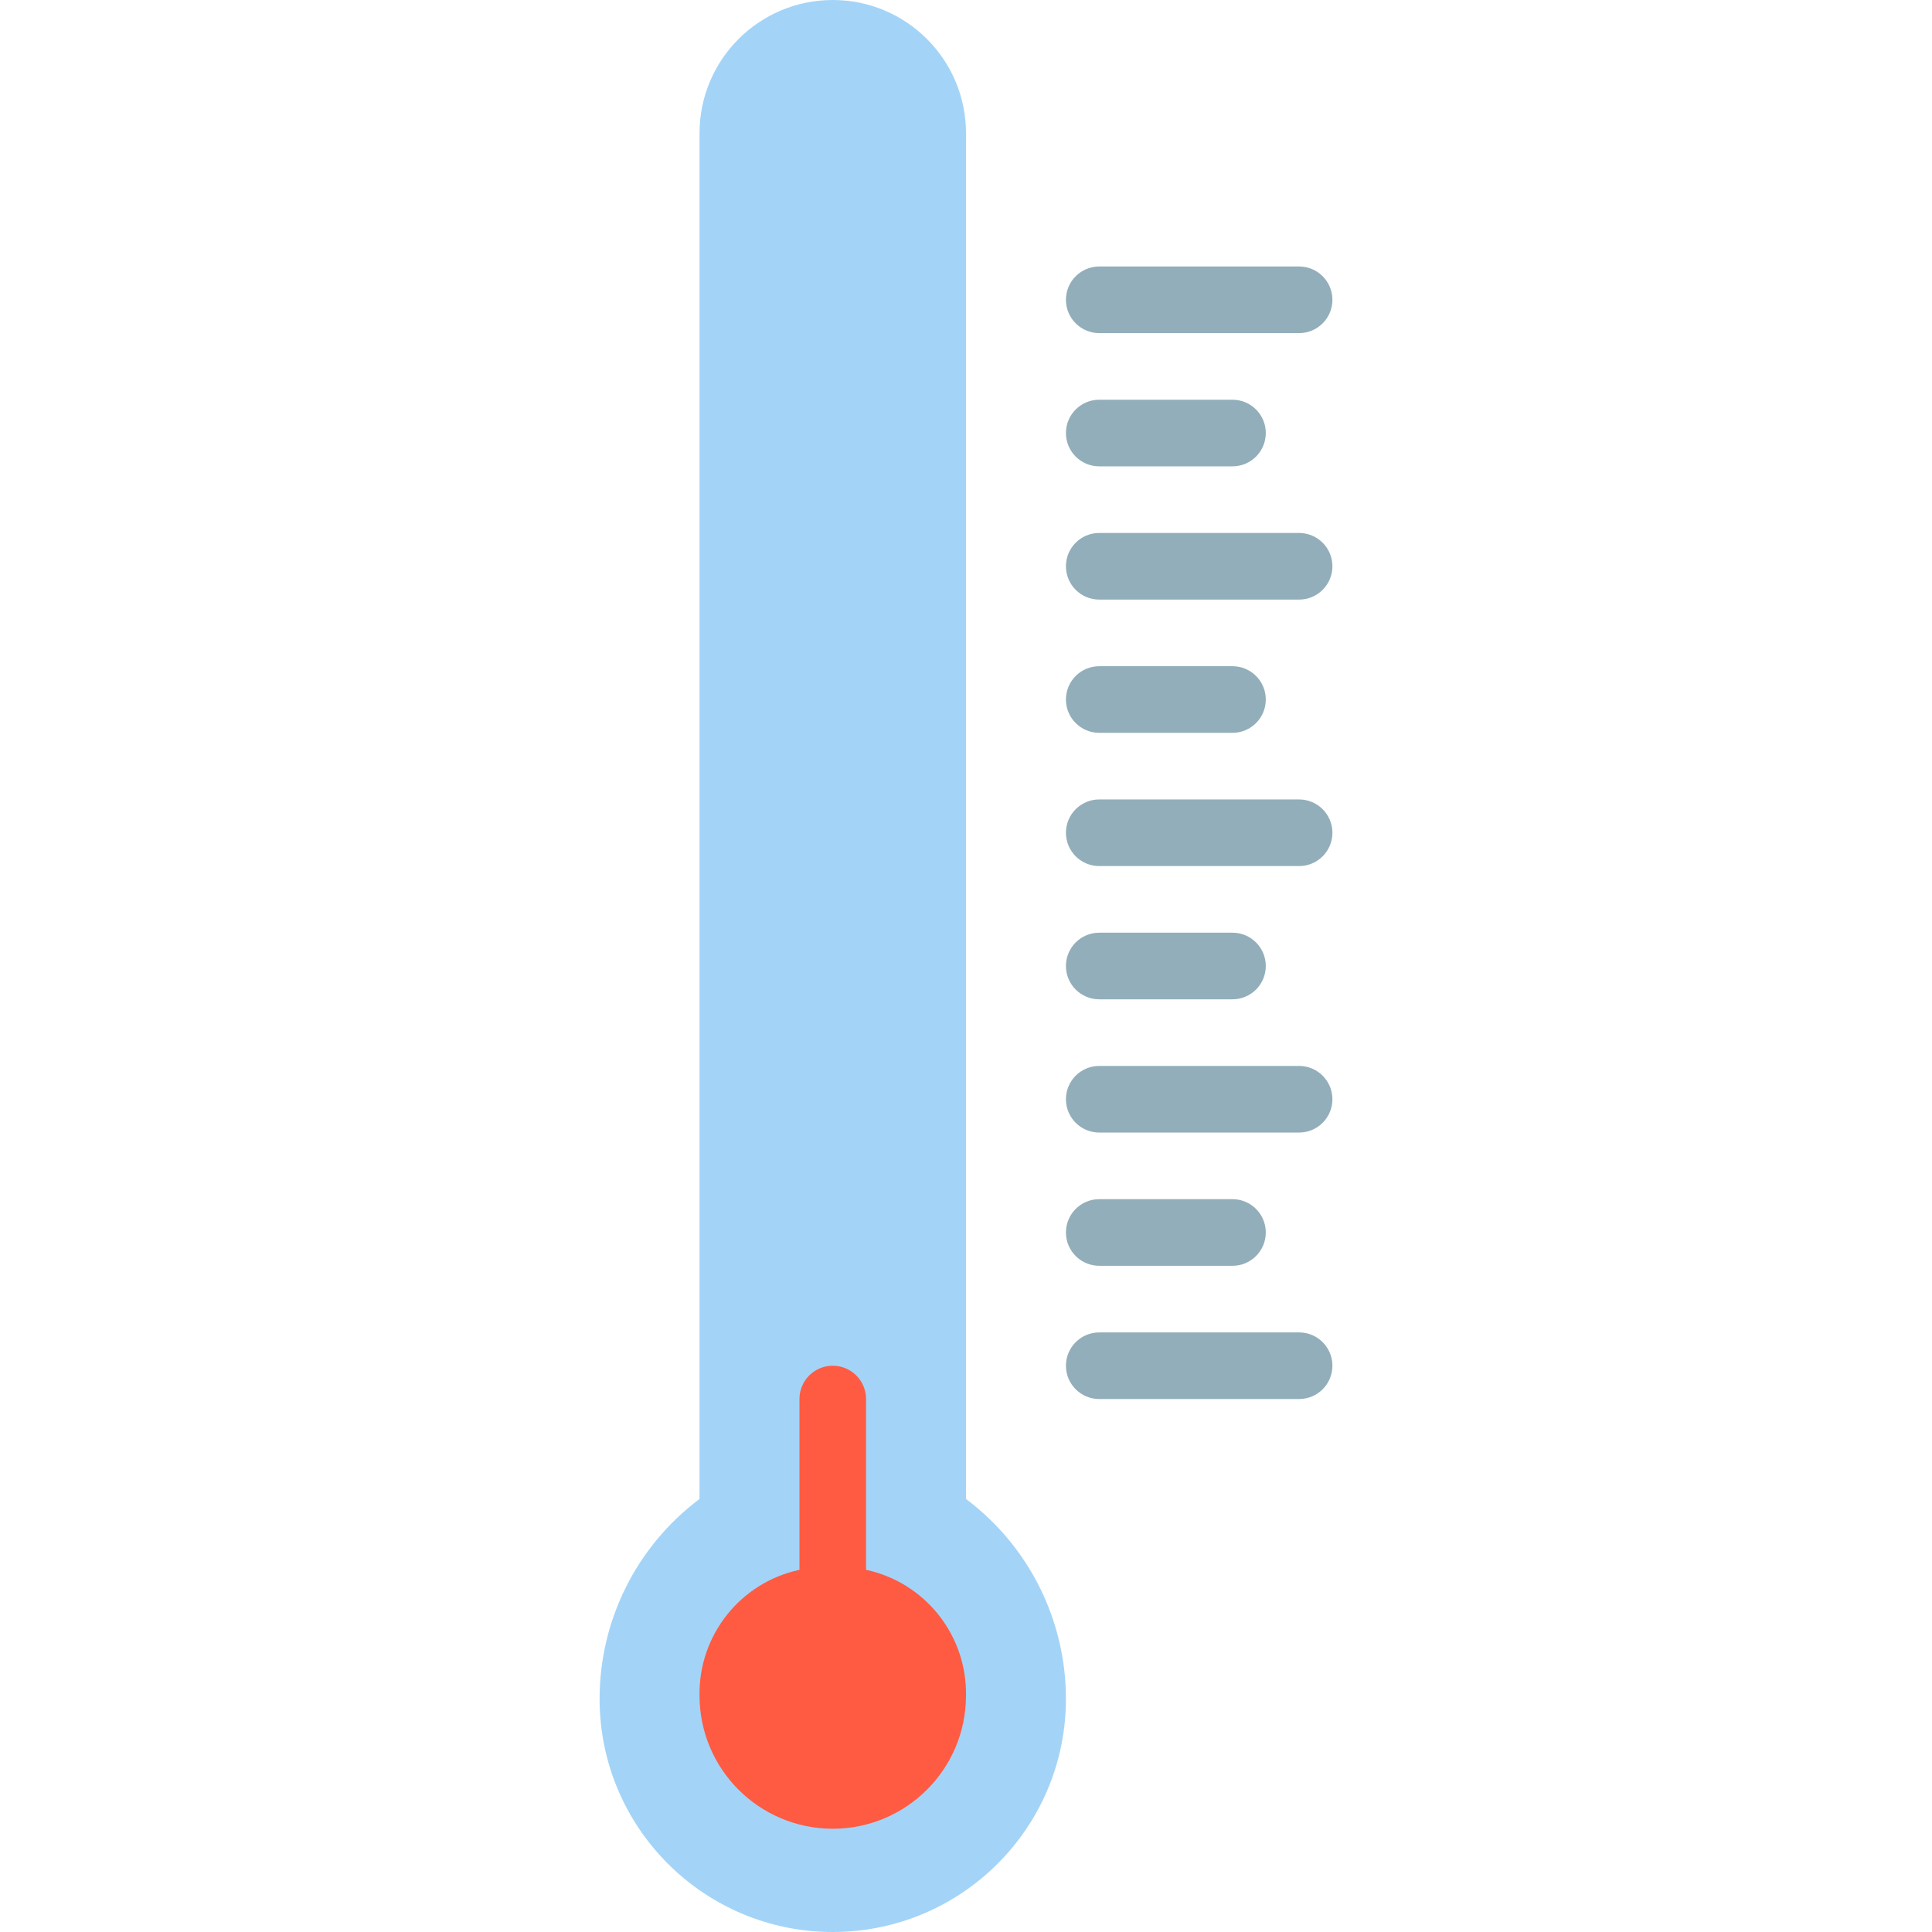
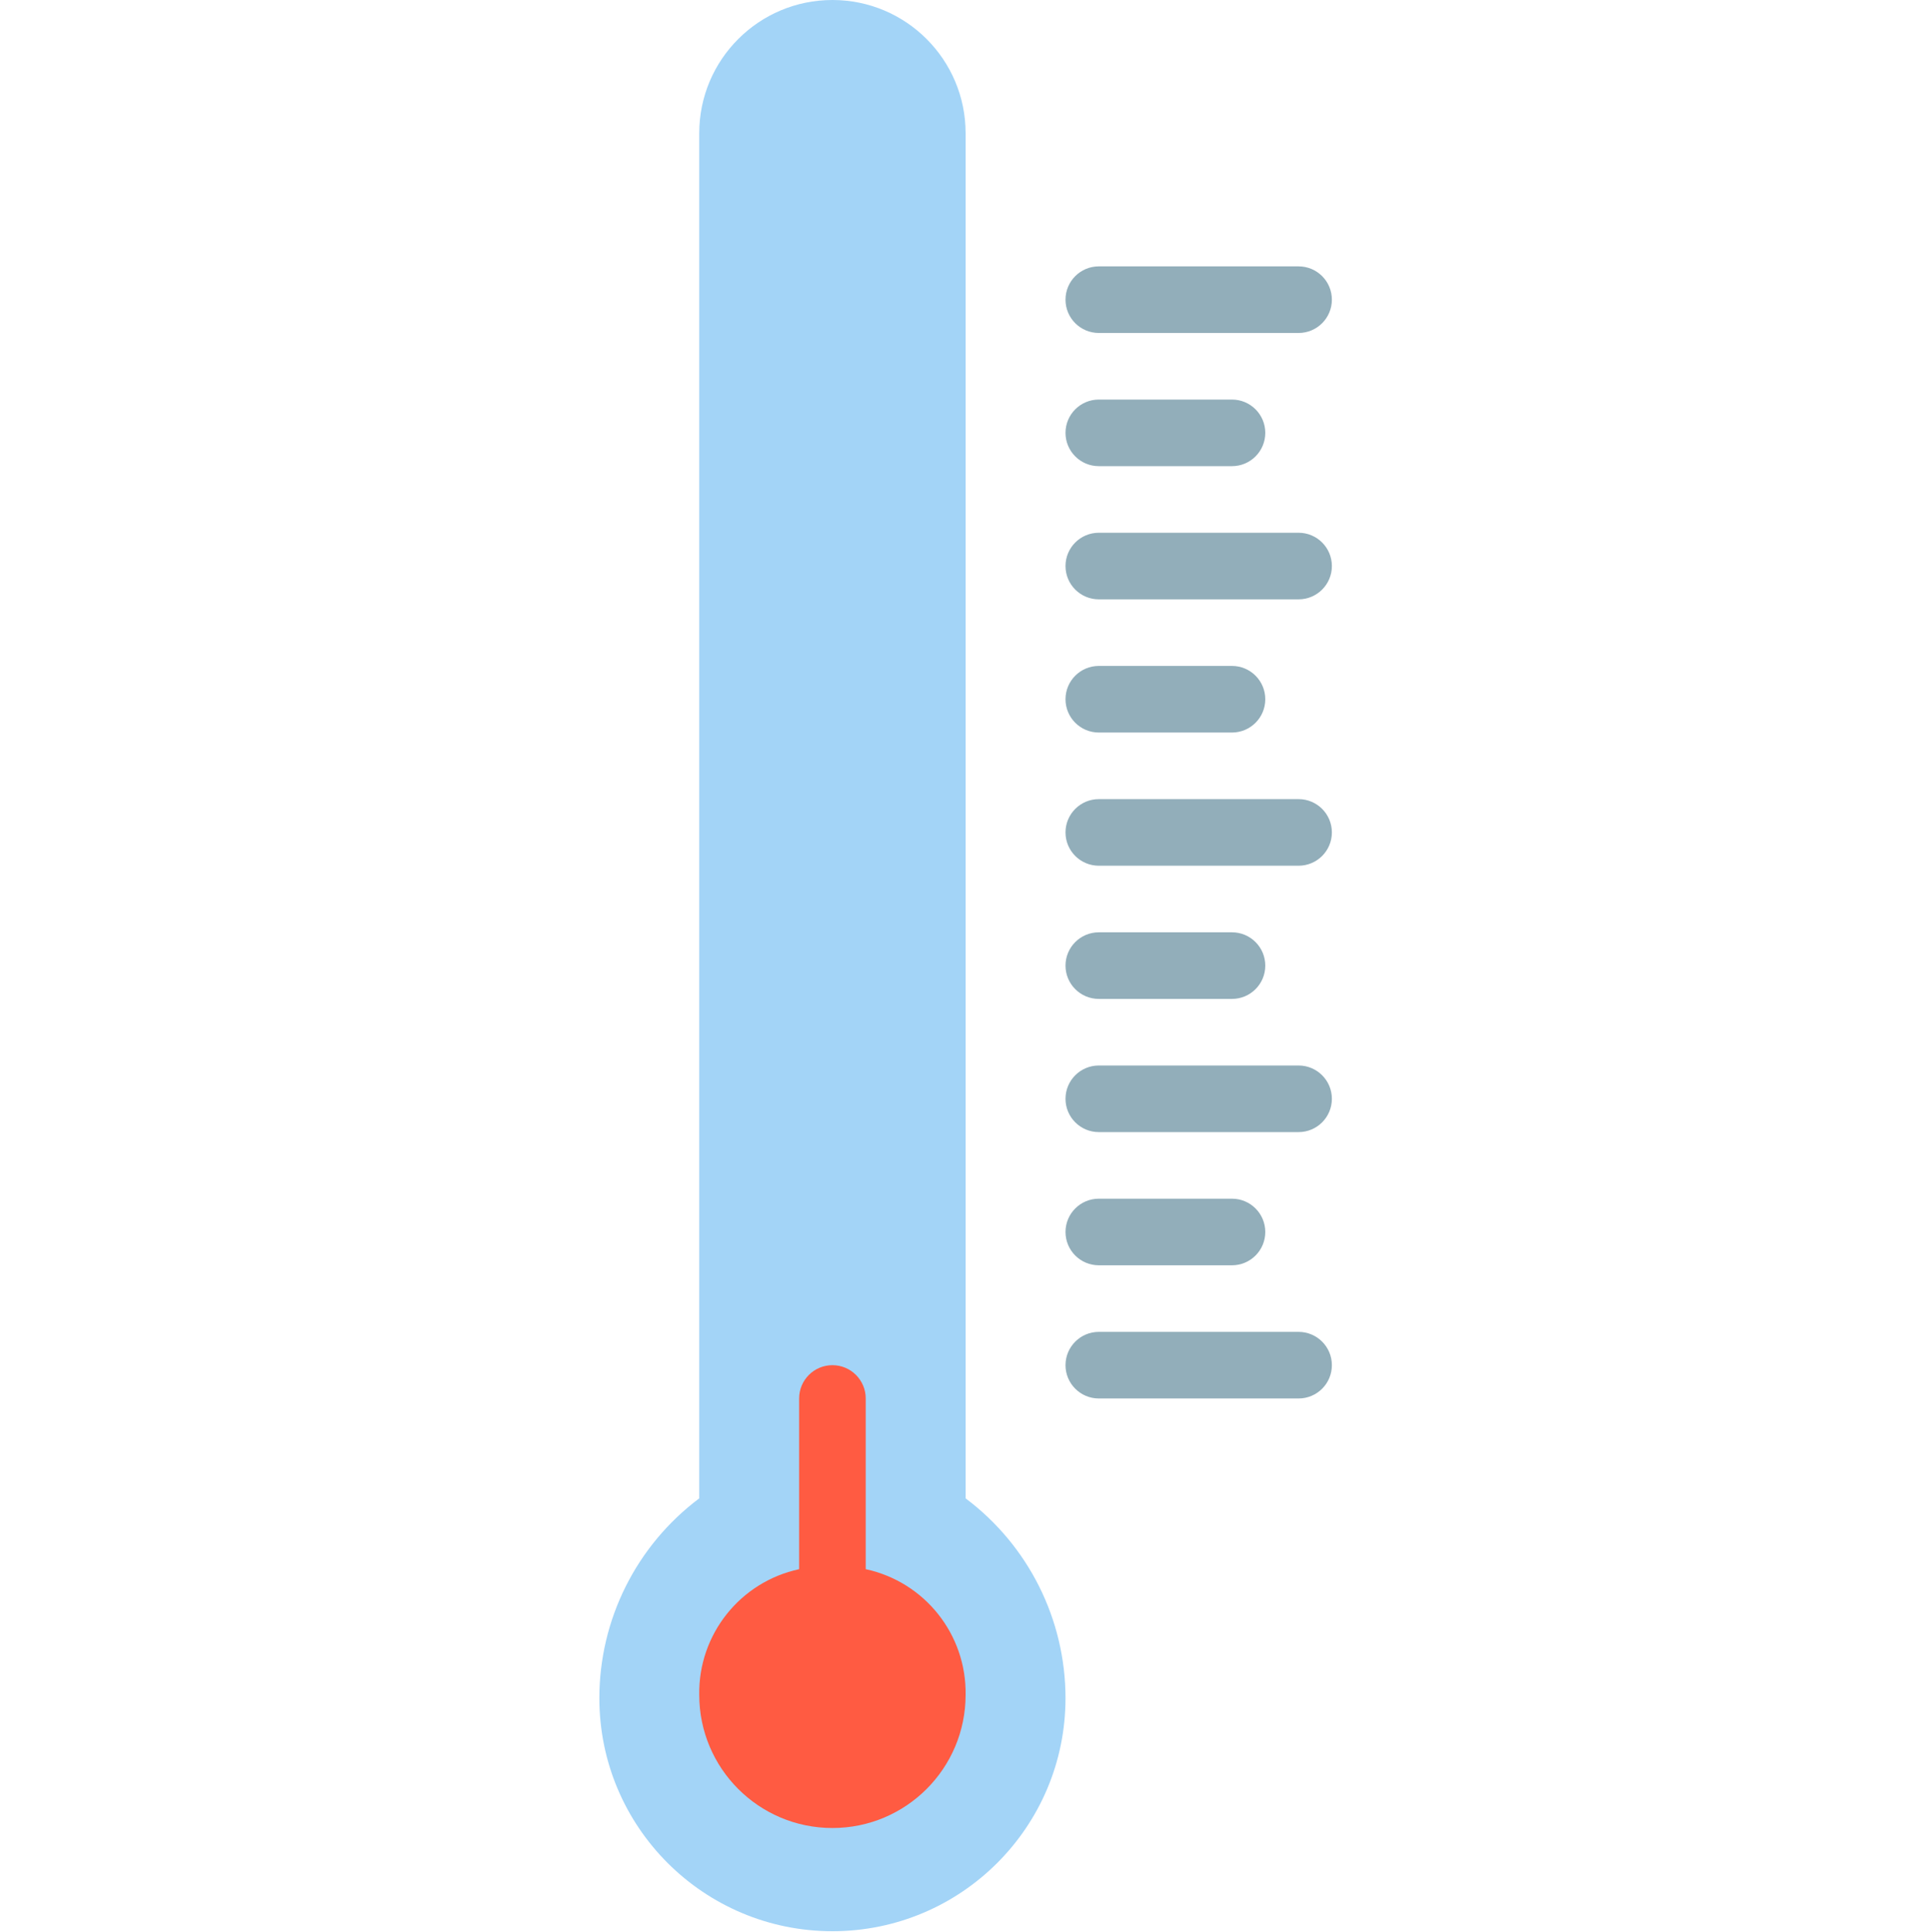
- <svg xmlns="http://www.w3.org/2000/svg" height="464pt" viewBox="-144 0 464 464" width="464pt">
-   <path d="m88 360v-328c0-17.672-14.328-32-32-32s-32 14.328-32 32v328c-15.109 11.332-24 29.113-24 48 0 30.93 25.07 56 56 56s56-25.07 56-56c0-18.887-8.891-36.668-24-48zm0 0" fill="#a3d4f7" />
+ <svg xmlns="http://www.w3.org/2000/svg" xmlns:xlink="http://www.w3.org/1999/xlink" height="618.667" viewBox="-144 0 464 464" width="618.667">
+   <path d="M88 360V32C88 14.328 73.672 0 56 0S24 14.328 24 32v328C8.891 371.332 0 389.113 0 408c0 30.93 25.07 56 56 56s56-25.07 56-56c0-18.887-8.891-36.668-24-48zm0 0" fill="#a3d4f7" />
  <g fill="#92aeba">
-     <path d="m168 336h-48c-4.418 0-8-3.582-8-8s3.582-8 8-8h48c4.418 0 8 3.582 8 8s-3.582 8-8 8zm0 0" />
-     <path d="m152 304h-32c-4.418 0-8-3.582-8-8s3.582-8 8-8h32c4.418 0 8 3.582 8 8s-3.582 8-8 8zm0 0" />
-     <path d="m168 272h-48c-4.418 0-8-3.582-8-8s3.582-8 8-8h48c4.418 0 8 3.582 8 8s-3.582 8-8 8zm0 0" />
-     <path d="m152 240h-32c-4.418 0-8-3.582-8-8s3.582-8 8-8h32c4.418 0 8 3.582 8 8s-3.582 8-8 8zm0 0" />
-     <path d="m168 208h-48c-4.418 0-8-3.582-8-8s3.582-8 8-8h48c4.418 0 8 3.582 8 8s-3.582 8-8 8zm0 0" />
-     <path d="m152 176h-32c-4.418 0-8-3.582-8-8s3.582-8 8-8h32c4.418 0 8 3.582 8 8s-3.582 8-8 8zm0 0" />
-     <path d="m168 144h-48c-4.418 0-8-3.582-8-8s3.582-8 8-8h48c4.418 0 8 3.582 8 8s-3.582 8-8 8zm0 0" />
-     <path d="m152 112h-32c-4.418 0-8-3.582-8-8s3.582-8 8-8h32c4.418 0 8 3.582 8 8s-3.582 8-8 8zm0 0" />
-     <path d="m168 80h-48c-4.418 0-8-3.582-8-8s3.582-8 8-8h48c4.418 0 8 3.582 8 8s-3.582 8-8 8zm0 0" />
+     <use xlink:href="#B" />
+     <use xlink:href="#C" />
+     <use xlink:href="#B" y="-64" />
+     <use xlink:href="#C" y="-64" />
+     <use xlink:href="#B" y="-128" />
+     <use xlink:href="#C" y="-128" />
+     <use xlink:href="#B" y="-192" />
+     <use xlink:href="#C" y="-192" />
+     <use xlink:href="#B" y="-256" />
  </g>
-   <path d="m64 377.016v-41.016c0-4.418-3.582-8-8-8s-8 3.582-8 8v41.016c-14.176 3.051-24.223 15.688-24 30.184 0 17.676 14.328 32 32 32s32-14.324 32-32c.223-14.496-9.824-27.133-24-30.184zm0 0" fill="#ff5b42" />
+   <path d="M64 377.016V336a8 8 0 1 0-16 0v41.016a30.4 30.4 0 0 0-24 30.184c0 17.676 14.328 32 32 32s32-14.324 32-32a30.4 30.4 0 0 0-24-30.184zm0 0" fill="#ff5b42" />
+   <defs>
+     <path id="B" d="M168 336h-48a8 8 0 1 1 0-16h48a8 8 0 1 1 0 16zm0 0" />
+     <path id="C" d="M152 304h-32a8 8 0 1 1 0-16h32a8 8 0 1 1 0 16zm0 0" />
+   </defs>
</svg>
